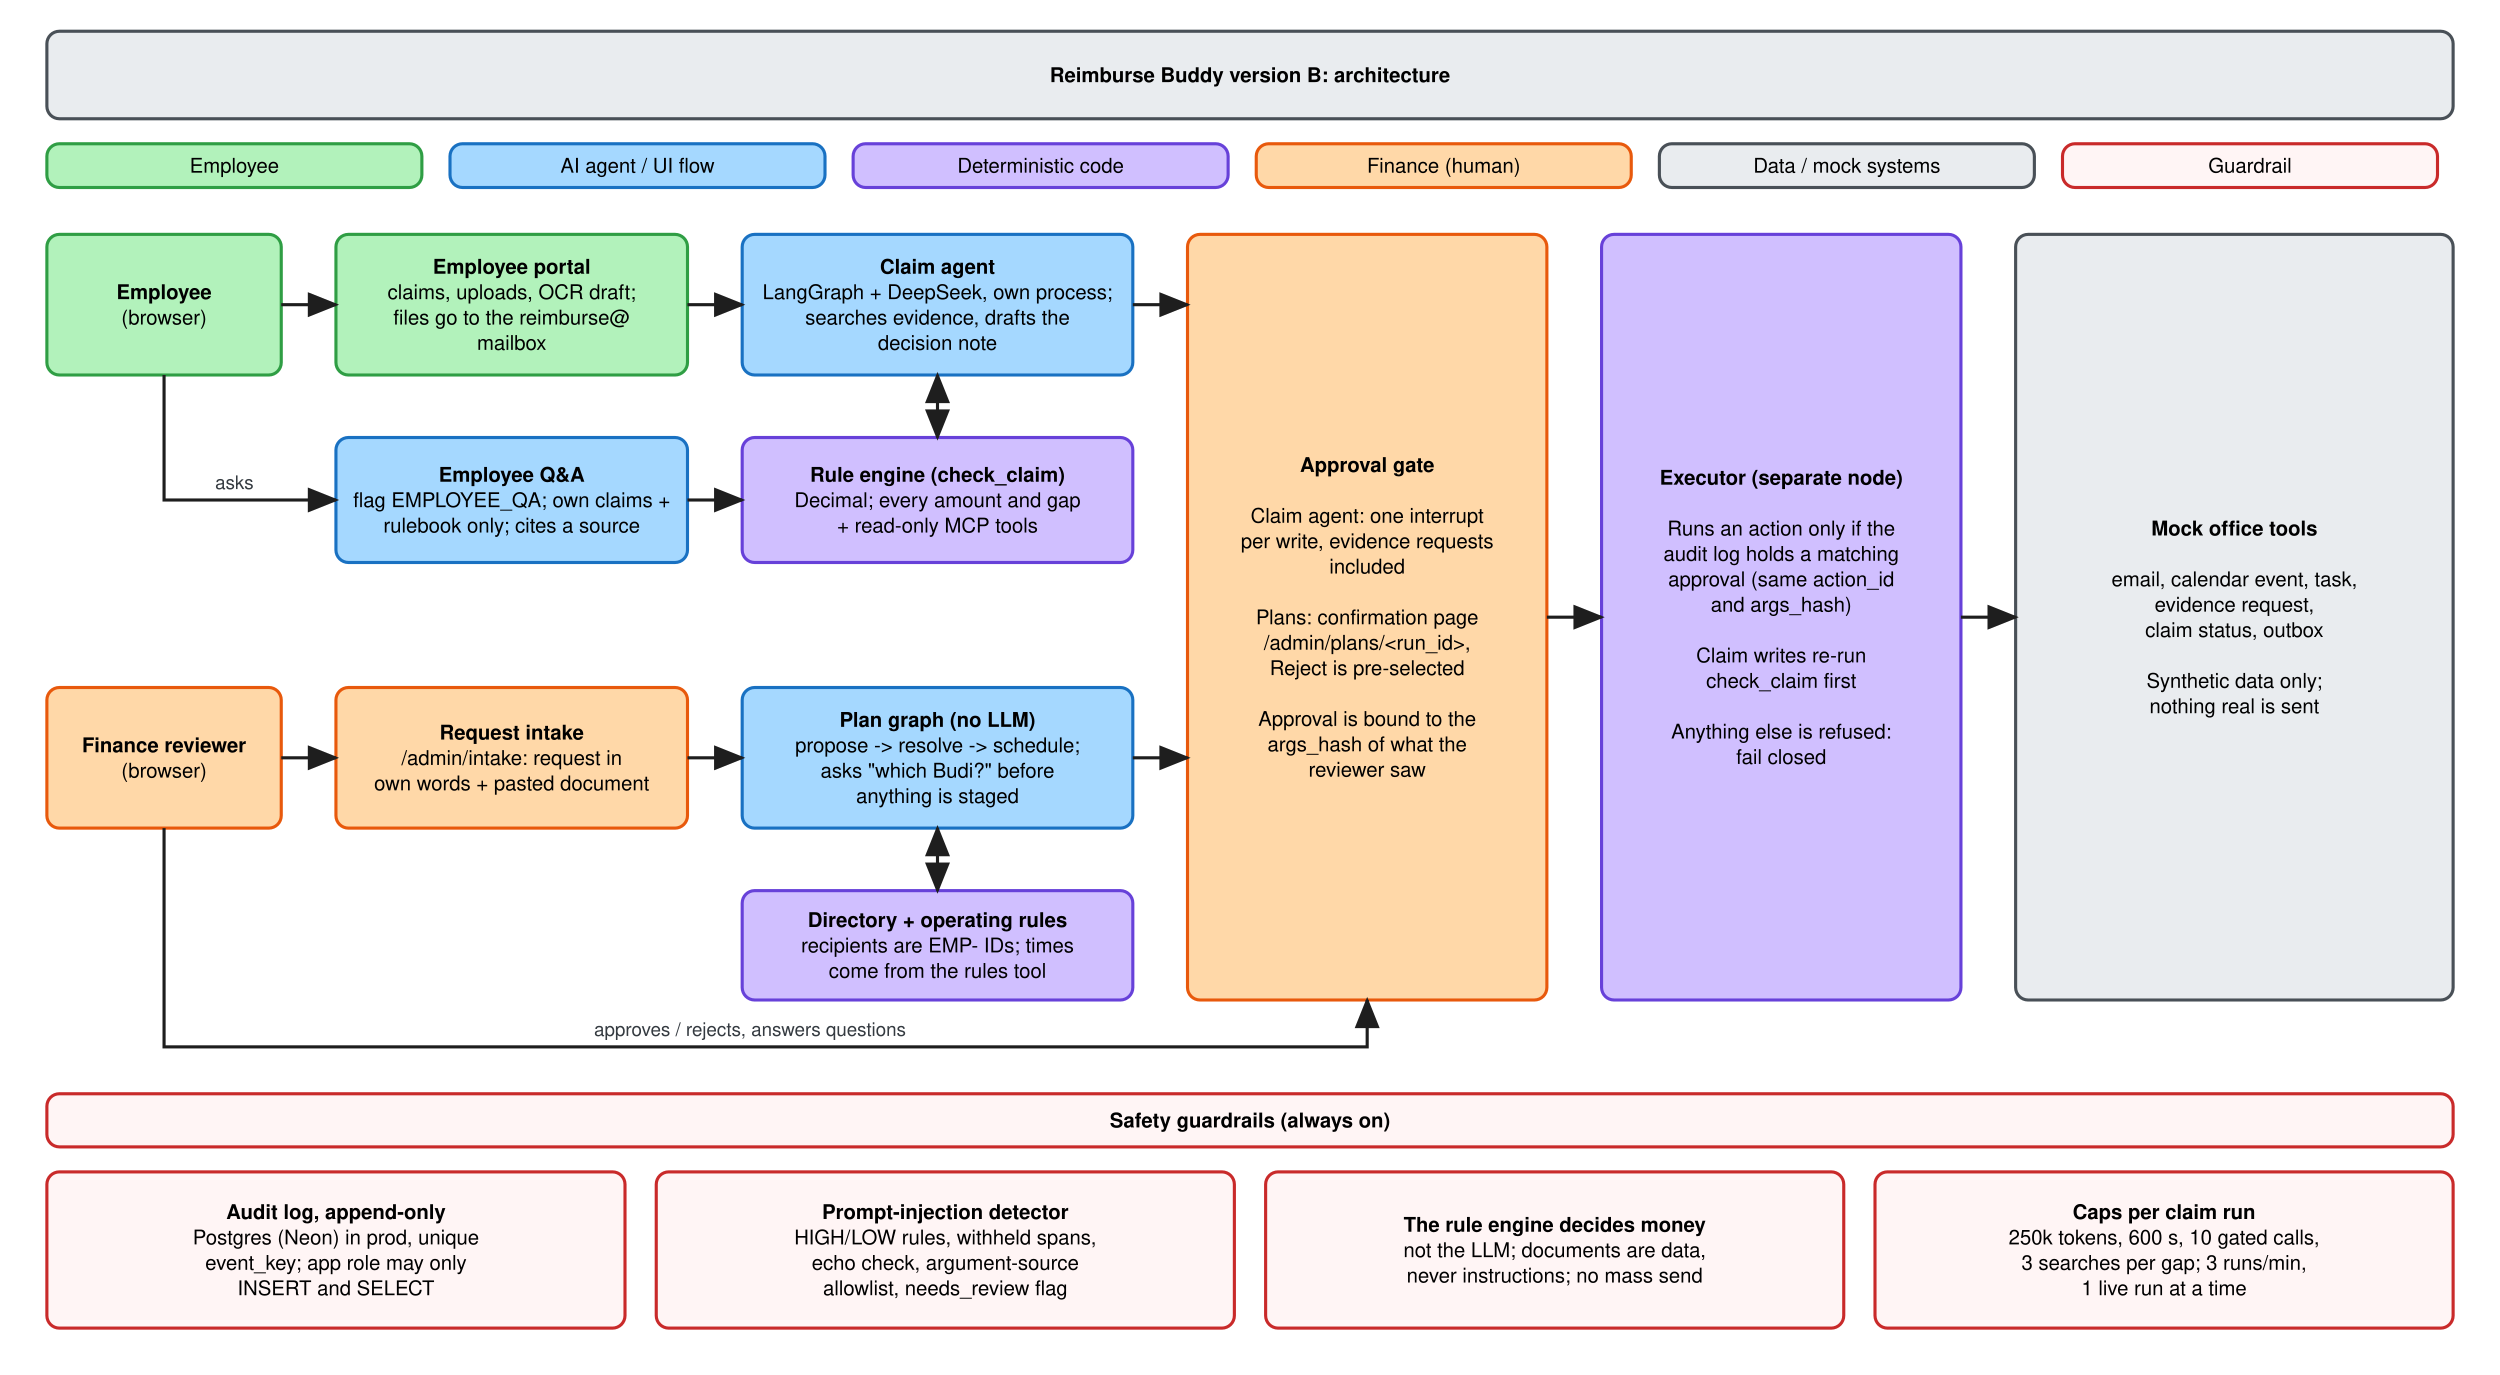
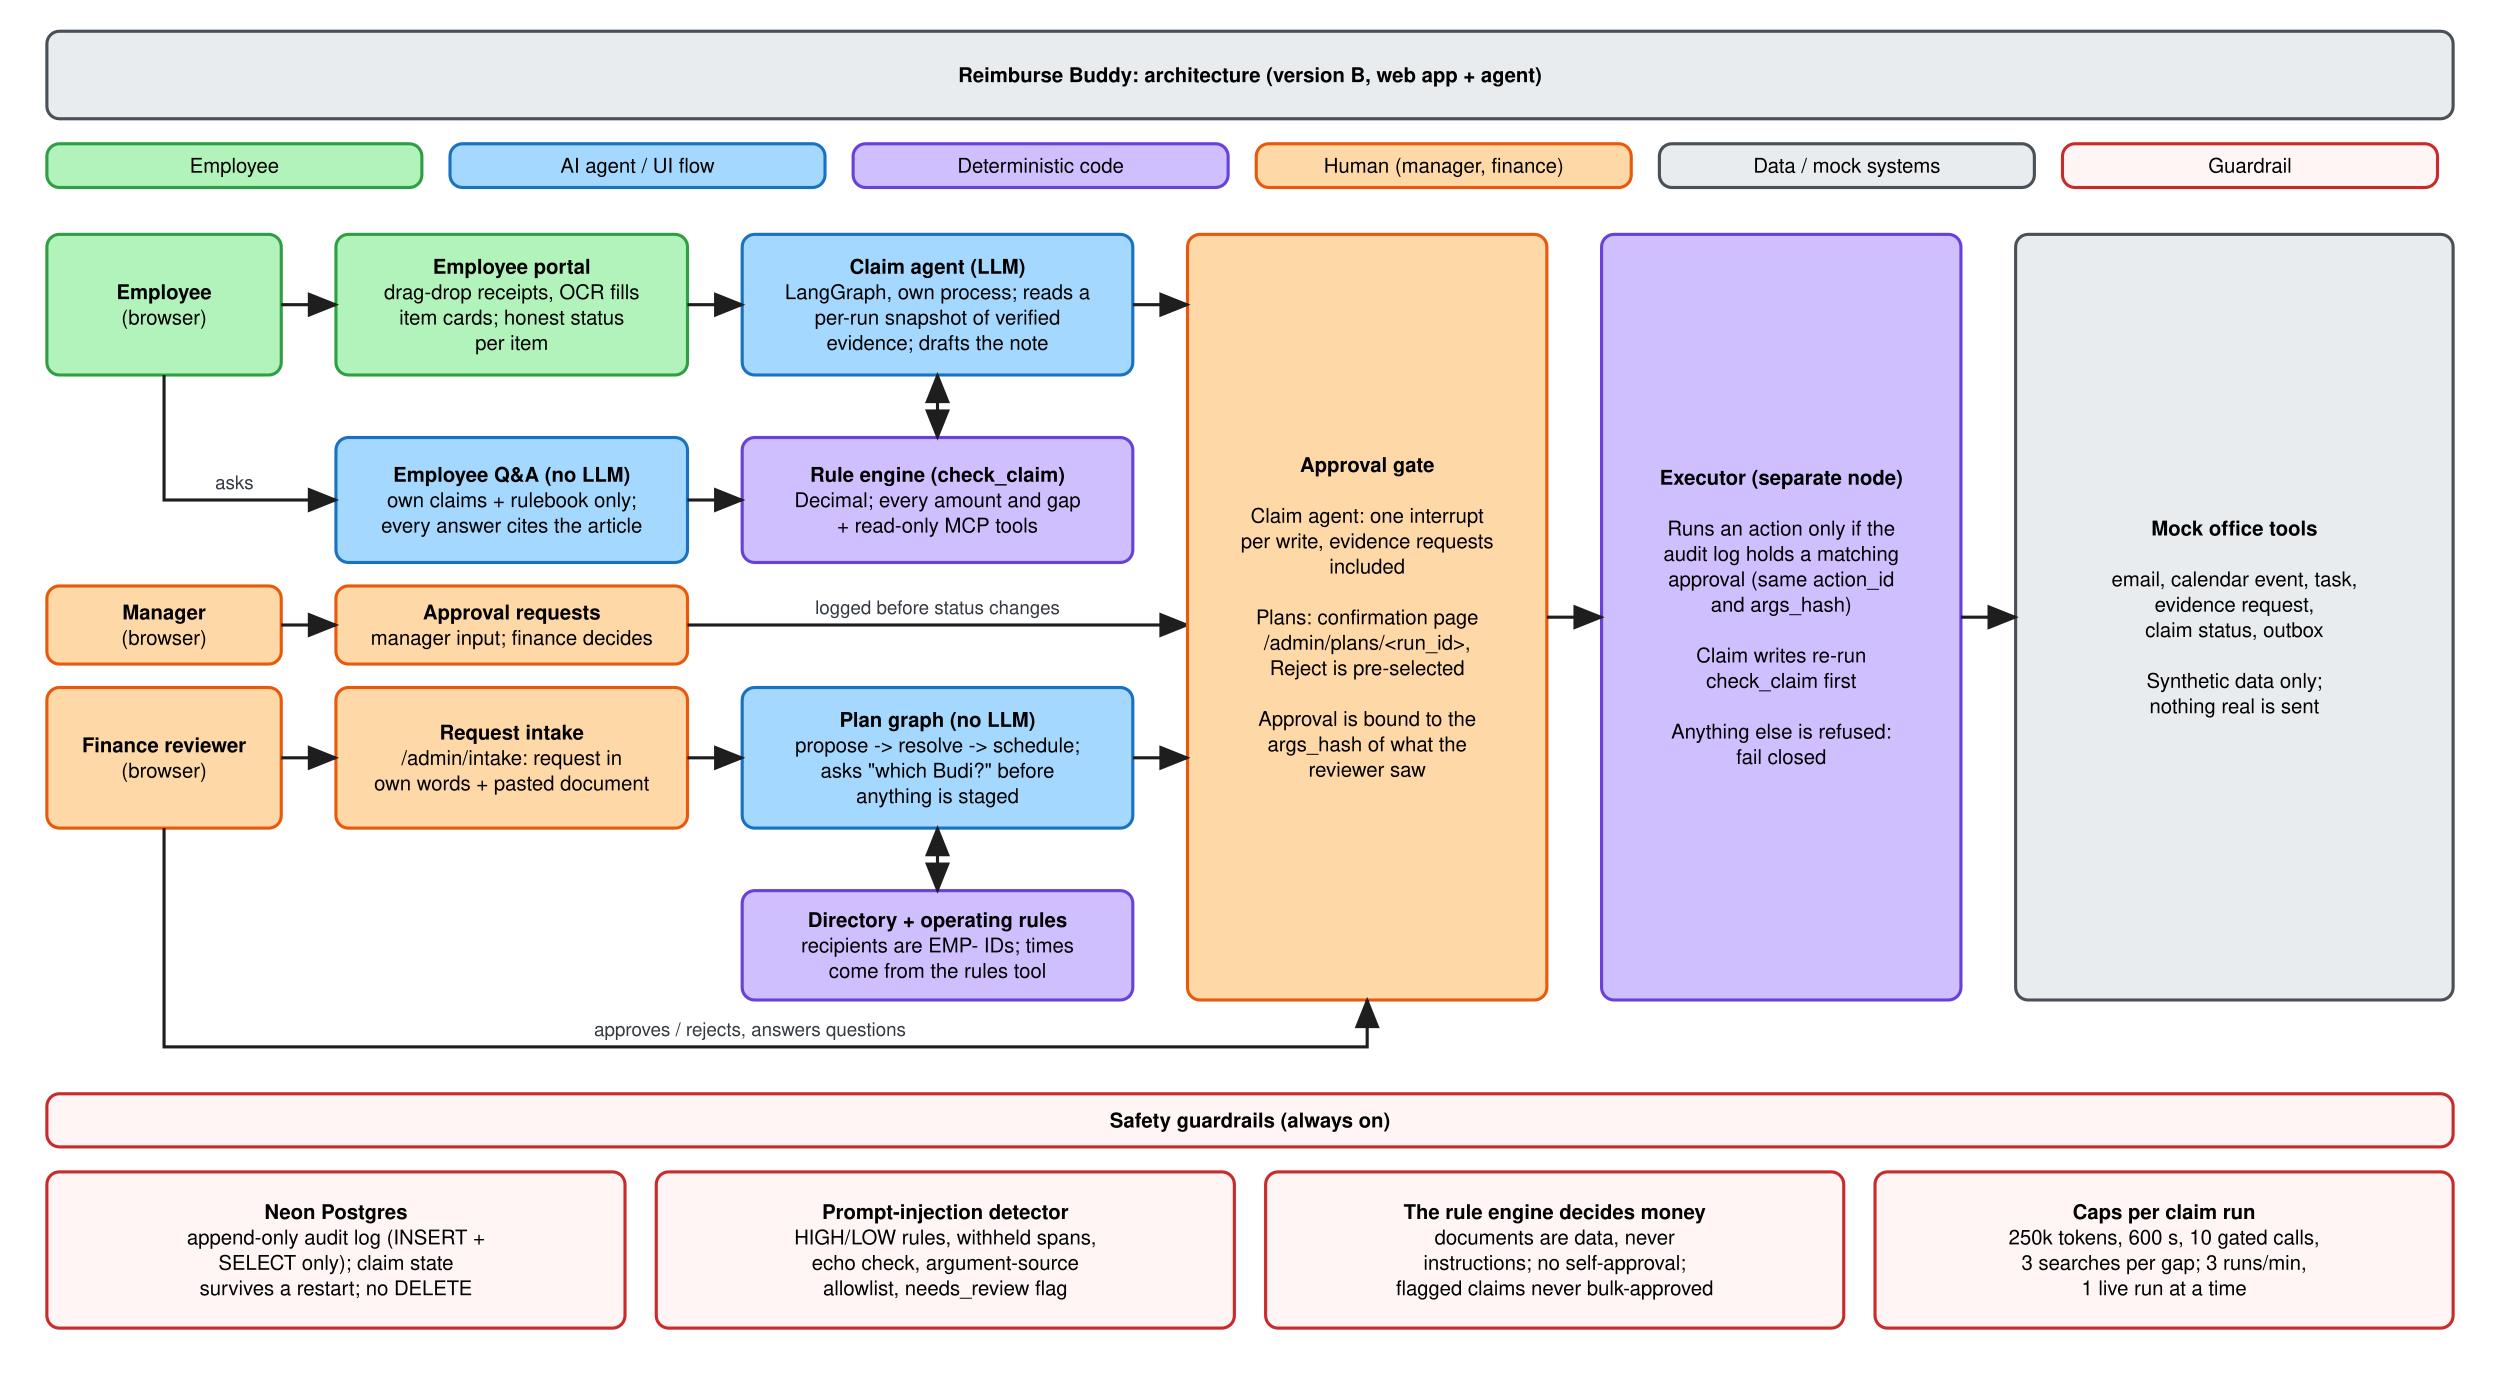
<svg xmlns="http://www.w3.org/2000/svg" width="1600" height="880" viewBox="0 0 1600 880" font-family="Helvetica,Arial,sans-serif">
  <rect width="100%" height="100%" fill="white" />
  <defs>
    <marker id="ah" markerWidth="10" markerHeight="8" refX="9" refY="4" orient="auto">
      <path d="M0,0 L10,4 L0,8z" fill="#1e1e1e" />
    </marker>
    <marker id="ahs" markerWidth="10" markerHeight="8" refX="1" refY="4" orient="auto">
      <path d="M10,0 L0,4 L10,8z" fill="#1e1e1e" />
    </marker>
  </defs>
  <rect x="30" y="20" width="1540" height="56" rx="8" fill="#e9ecef" stroke="#495057" stroke-width="2" />
-   <text x="800.0" y="52.55" font-size="13" text-anchor="middle" font-weight="bold">Reimburse Buddy version B: architecture</text>
+   <text x="800.0" y="52.55" font-size="13" text-anchor="middle" font-weight="bold">Reimburse Buddy: architecture (version B, web app + agent)</text>
  <rect x="30" y="92" width="240" height="28" rx="8" fill="#b2f2bb" stroke="#2f9e44" stroke-width="2" />
  <text x="150" y="110.5" font-size="13" text-anchor="middle">Employee</text>
  <rect x="288" y="92" width="240" height="28" rx="8" fill="#a5d8ff" stroke="#1971c2" stroke-width="2" />
  <text x="408" y="110.5" font-size="13" text-anchor="middle">AI agent / UI flow</text>
  <rect x="546" y="92" width="240" height="28" rx="8" fill="#d0bfff" stroke="#6741d9" stroke-width="2" />
  <text x="666" y="110.5" font-size="13" text-anchor="middle">Deterministic code</text>
  <rect x="804" y="92" width="240" height="28" rx="8" fill="#ffd8a8" stroke="#e8590c" stroke-width="2" />
-   <text x="924" y="110.5" font-size="13" text-anchor="middle">Finance (human)</text>
+   <text x="924" y="110.5" font-size="13" text-anchor="middle">Human (manager, finance)</text>
  <rect x="1062" y="92" width="240" height="28" rx="8" fill="#e9ecef" stroke="#495057" stroke-width="2" />
  <text x="1182" y="110.5" font-size="13" text-anchor="middle">Data / mock systems</text>
  <rect x="1320" y="92" width="240" height="28" rx="8" fill="#fff5f5" stroke="#c92a2a" stroke-width="2" />
  <text x="1440" y="110.5" font-size="13" text-anchor="middle">Guardrail</text>
  <rect x="30" y="150" width="150" height="90" rx="8" fill="#b2f2bb" stroke="#2f9e44" stroke-width="2" />
  <text x="105.0" y="191.43" font-size="13" text-anchor="middle" font-weight="bold">Employee</text>
  <text x="105.0" y="207.68" font-size="13" text-anchor="middle">(browser)</text>
  <rect x="215" y="150" width="225" height="90" rx="8" fill="#b2f2bb" stroke="#2f9e44" stroke-width="2" />
  <text x="327.5" y="175.18" font-size="13" text-anchor="middle" font-weight="bold">Employee portal</text>
-   <text x="327.5" y="191.43" font-size="13" text-anchor="middle">claims, uploads, OCR draft;</text>
-   <text x="327.5" y="207.68" font-size="13" text-anchor="middle">files go to the reimburse@</text>
-   <text x="327.5" y="223.93" font-size="13" text-anchor="middle">mailbox</text>
+   <text x="327.5" y="191.43" font-size="13" text-anchor="middle">drag-drop receipts, OCR fills</text>
+   <text x="327.5" y="207.68" font-size="13" text-anchor="middle">item cards; honest status</text>
+   <text x="327.5" y="223.93" font-size="13" text-anchor="middle">per item</text>
  <rect x="475" y="150" width="250" height="90" rx="8" fill="#a5d8ff" stroke="#1971c2" stroke-width="2" />
-   <text x="600.0" y="175.18" font-size="13" text-anchor="middle" font-weight="bold">Claim agent</text>
-   <text x="600.0" y="191.43" font-size="13" text-anchor="middle">LangGraph + DeepSeek, own process;</text>
-   <text x="600.0" y="207.68" font-size="13" text-anchor="middle">searches evidence, drafts the</text>
-   <text x="600.0" y="223.93" font-size="13" text-anchor="middle">decision note</text>
+   <text x="600.0" y="175.18" font-size="13" text-anchor="middle" font-weight="bold">Claim agent (LLM)</text>
+   <text x="600.0" y="191.43" font-size="13" text-anchor="middle">LangGraph, own process; reads a</text>
+   <text x="600.0" y="207.68" font-size="13" text-anchor="middle">per-run snapshot of verified</text>
+   <text x="600.0" y="223.93" font-size="13" text-anchor="middle">evidence; drafts the note</text>
  <rect x="215" y="280" width="225" height="80" rx="8" fill="#a5d8ff" stroke="#1971c2" stroke-width="2" />
-   <text x="327.5" y="308.30" font-size="13" text-anchor="middle" font-weight="bold">Employee Q&amp;A</text>
-   <text x="327.5" y="324.55" font-size="13" text-anchor="middle">flag EMPLOYEE_QA; own claims +</text>
-   <text x="327.5" y="340.80" font-size="13" text-anchor="middle">rulebook only; cites a source</text>
+   <text x="327.5" y="308.30" font-size="13" text-anchor="middle" font-weight="bold">Employee Q&amp;A (no LLM)</text>
+   <text x="327.5" y="324.55" font-size="13" text-anchor="middle">own claims + rulebook only;</text>
+   <text x="327.5" y="340.80" font-size="13" text-anchor="middle">every answer cites the article</text>
  <rect x="475" y="280" width="250" height="80" rx="8" fill="#d0bfff" stroke="#6741d9" stroke-width="2" />
  <text x="600.0" y="308.30" font-size="13" text-anchor="middle" font-weight="bold">Rule engine (check_claim)</text>
  <text x="600.0" y="324.55" font-size="13" text-anchor="middle">Decimal; every amount and gap</text>
  <text x="600.0" y="340.80" font-size="13" text-anchor="middle">+ read-only MCP tools</text>
+   <rect x="30" y="375" width="150" height="50" rx="8" fill="#ffd8a8" stroke="#e8590c" stroke-width="2" />
+   <text x="105.0" y="396.43" font-size="13" text-anchor="middle" font-weight="bold">Manager</text>
+   <text x="105.0" y="412.68" font-size="13" text-anchor="middle">(browser)</text>
+   <rect x="215" y="375" width="225" height="50" rx="8" fill="#ffd8a8" stroke="#e8590c" stroke-width="2" />
+   <text x="327.5" y="396.43" font-size="13" text-anchor="middle" font-weight="bold">Approval requests</text>
+   <text x="327.5" y="412.68" font-size="13" text-anchor="middle">manager input; finance decides</text>
+   <polyline points="180,400 215,400" fill="none" stroke="#1e1e1e" stroke-width="2" marker-end="url(#ah)" />
+   <polyline points="440,400 760,400" fill="none" stroke="#1e1e1e" stroke-width="2" marker-end="url(#ah)" />
+   <text x="600" y="393" font-size="12" text-anchor="middle" fill="#343a40">logged before status changes</text>
  <rect x="30" y="440" width="150" height="90" rx="8" fill="#ffd8a8" stroke="#e8590c" stroke-width="2" />
  <text x="105.0" y="481.43" font-size="13" text-anchor="middle" font-weight="bold">Finance reviewer</text>
  <text x="105.0" y="497.68" font-size="13" text-anchor="middle">(browser)</text>
  <rect x="215" y="440" width="225" height="90" rx="8" fill="#ffd8a8" stroke="#e8590c" stroke-width="2" />
  <text x="327.5" y="473.30" font-size="13" text-anchor="middle" font-weight="bold">Request intake</text>
  <text x="327.5" y="489.55" font-size="13" text-anchor="middle">/admin/intake: request in</text>
  <text x="327.5" y="505.80" font-size="13" text-anchor="middle">own words + pasted document</text>
  <rect x="475" y="440" width="250" height="90" rx="8" fill="#a5d8ff" stroke="#1971c2" stroke-width="2" />
  <text x="600.0" y="465.18" font-size="13" text-anchor="middle" font-weight="bold">Plan graph (no LLM)</text>
  <text x="600.0" y="481.43" font-size="13" text-anchor="middle">propose -&gt; resolve -&gt; schedule;</text>
  <text x="600.0" y="497.68" font-size="13" text-anchor="middle">asks "which Budi?" before</text>
  <text x="600.0" y="513.92" font-size="13" text-anchor="middle">anything is staged</text>
  <rect x="475" y="570" width="250" height="70" rx="8" fill="#d0bfff" stroke="#6741d9" stroke-width="2" />
  <text x="600.0" y="593.30" font-size="13" text-anchor="middle" font-weight="bold">Directory + operating rules</text>
  <text x="600.0" y="609.55" font-size="13" text-anchor="middle">recipients are EMP- IDs; times</text>
  <text x="600.0" y="625.80" font-size="13" text-anchor="middle">come from the rules tool</text>
  <rect x="760" y="150" width="230" height="490" rx="8" fill="#ffd8a8" stroke="#e8590c" stroke-width="2" />
  <text x="875.0" y="302.05" font-size="13" text-anchor="middle" font-weight="bold">Approval gate</text>
  <text x="875.0" y="318.30" font-size="13" text-anchor="middle" />
  <text x="875.0" y="334.55" font-size="13" text-anchor="middle">Claim agent: one interrupt</text>
  <text x="875.0" y="350.80" font-size="13" text-anchor="middle">per write, evidence requests</text>
  <text x="875.0" y="367.05" font-size="13" text-anchor="middle">included</text>
  <text x="875.0" y="383.30" font-size="13" text-anchor="middle" />
  <text x="875.0" y="399.55" font-size="13" text-anchor="middle">Plans: confirmation page</text>
  <text x="875.0" y="415.80" font-size="13" text-anchor="middle">/admin/plans/&lt;run_id&gt;,</text>
  <text x="875.0" y="432.05" font-size="13" text-anchor="middle">Reject is pre-selected</text>
  <text x="875.0" y="448.30" font-size="13" text-anchor="middle" />
  <text x="875.0" y="464.55" font-size="13" text-anchor="middle">Approval is bound to the</text>
  <text x="875.0" y="480.80" font-size="13" text-anchor="middle">args_hash of what the</text>
  <text x="875.0" y="497.05" font-size="13" text-anchor="middle">reviewer saw</text>
  <rect x="1025" y="150" width="230" height="490" rx="8" fill="#d0bfff" stroke="#6741d9" stroke-width="2" />
  <text x="1140.0" y="310.18" font-size="13" text-anchor="middle" font-weight="bold">Executor (separate node)</text>
  <text x="1140.0" y="326.43" font-size="13" text-anchor="middle" />
  <text x="1140.0" y="342.68" font-size="13" text-anchor="middle">Runs an action only if the</text>
  <text x="1140.0" y="358.93" font-size="13" text-anchor="middle">audit log holds a matching</text>
  <text x="1140.0" y="375.18" font-size="13" text-anchor="middle">approval (same action_id</text>
  <text x="1140.0" y="391.43" font-size="13" text-anchor="middle">and args_hash)</text>
  <text x="1140.0" y="407.68" font-size="13" text-anchor="middle" />
  <text x="1140.0" y="423.93" font-size="13" text-anchor="middle">Claim writes re-run</text>
  <text x="1140.0" y="440.18" font-size="13" text-anchor="middle">check_claim first</text>
  <text x="1140.0" y="456.43" font-size="13" text-anchor="middle" />
  <text x="1140.0" y="472.68" font-size="13" text-anchor="middle">Anything else is refused:</text>
  <text x="1140.0" y="488.93" font-size="13" text-anchor="middle">fail closed</text>
  <rect x="1290" y="150" width="280" height="490" rx="8" fill="#e9ecef" stroke="#495057" stroke-width="2" />
  <text x="1430.0" y="342.68" font-size="13" text-anchor="middle" font-weight="bold">Mock office tools</text>
  <text x="1430.0" y="358.93" font-size="13" text-anchor="middle" />
  <text x="1430.0" y="375.18" font-size="13" text-anchor="middle">email, calendar event, task,</text>
  <text x="1430.0" y="391.43" font-size="13" text-anchor="middle">evidence request,</text>
  <text x="1430.0" y="407.68" font-size="13" text-anchor="middle">claim status, outbox</text>
  <text x="1430.0" y="423.93" font-size="13" text-anchor="middle" />
  <text x="1430.0" y="440.18" font-size="13" text-anchor="middle">Synthetic data only;</text>
  <text x="1430.0" y="456.43" font-size="13" text-anchor="middle">nothing real is sent</text>
  <polyline points="180,195 215,195" fill="none" stroke="#1e1e1e" stroke-width="2" marker-end="url(#ah)" />
  <polyline points="105,240 105,320 215,320" fill="none" stroke="#1e1e1e" stroke-width="2" marker-end="url(#ah)" />
  <text x="150" y="313" font-size="12" text-anchor="middle" fill="#343a40">asks</text>
  <polyline points="440,195 475,195" fill="none" stroke="#1e1e1e" stroke-width="2" marker-end="url(#ah)" />
  <polyline points="440,320 475,320" fill="none" stroke="#1e1e1e" stroke-width="2" marker-end="url(#ah)" />
  <polyline points="600,240 600,280" fill="none" stroke="#1e1e1e" stroke-width="2" marker-end="url(#ah)" marker-start="url(#ahs)" />
  <polyline points="725,195 760,195" fill="none" stroke="#1e1e1e" stroke-width="2" marker-end="url(#ah)" />
  <polyline points="180,485 215,485" fill="none" stroke="#1e1e1e" stroke-width="2" marker-end="url(#ah)" />
  <polyline points="440,485 475,485" fill="none" stroke="#1e1e1e" stroke-width="2" marker-end="url(#ah)" />
  <polyline points="600,530 600,570" fill="none" stroke="#1e1e1e" stroke-width="2" marker-end="url(#ah)" marker-start="url(#ahs)" />
  <polyline points="725,485 760,485" fill="none" stroke="#1e1e1e" stroke-width="2" marker-end="url(#ah)" />
  <polyline points="105,530 105,670 875,670 875,640" fill="none" stroke="#1e1e1e" stroke-width="2" marker-end="url(#ah)" />
  <text x="480" y="663" font-size="12" text-anchor="middle" fill="#343a40">approves / rejects, answers questions</text>
  <polyline points="990,395 1025,395" fill="none" stroke="#1e1e1e" stroke-width="2" marker-end="url(#ah)" />
  <polyline points="1255,395 1290,395" fill="none" stroke="#1e1e1e" stroke-width="2" marker-end="url(#ah)" />
  <rect x="30" y="700" width="1540" height="34" rx="8" fill="#fff5f5" stroke="#c92a2a" stroke-width="2" />
  <text x="800.0" y="721.55" font-size="13" text-anchor="middle" font-weight="bold">Safety guardrails (always on)</text>
  <rect x="30.0" y="750" width="370.0" height="100" rx="8" fill="#fff5f5" stroke="#c92a2a" stroke-width="2" />
-   <text x="215.0" y="780.17" font-size="13" text-anchor="middle" font-weight="bold">Audit log, append-only</text>
-   <text x="215.0" y="796.42" font-size="13" text-anchor="middle">Postgres (Neon) in prod, unique</text>
-   <text x="215.0" y="812.67" font-size="13" text-anchor="middle">event_key; app role may only</text>
-   <text x="215.0" y="828.92" font-size="13" text-anchor="middle">INSERT and SELECT</text>
+   <text x="215.0" y="780.17" font-size="13" text-anchor="middle" font-weight="bold">Neon Postgres</text>
+   <text x="215.0" y="796.42" font-size="13" text-anchor="middle">append-only audit log (INSERT +</text>
+   <text x="215.0" y="812.67" font-size="13" text-anchor="middle">SELECT only); claim state</text>
+   <text x="215.0" y="828.92" font-size="13" text-anchor="middle">survives a restart; no DELETE</text>
  <rect x="420.0" y="750" width="370.0" height="100" rx="8" fill="#fff5f5" stroke="#c92a2a" stroke-width="2" />
  <text x="605.0" y="780.17" font-size="13" text-anchor="middle" font-weight="bold">Prompt-injection detector</text>
  <text x="605.0" y="796.42" font-size="13" text-anchor="middle">HIGH/LOW rules, withheld spans,</text>
  <text x="605.0" y="812.67" font-size="13" text-anchor="middle">echo check, argument-source</text>
  <text x="605.0" y="828.92" font-size="13" text-anchor="middle">allowlist, needs_review flag</text>
  <rect x="810.0" y="750" width="370.0" height="100" rx="8" fill="#fff5f5" stroke="#c92a2a" stroke-width="2" />
-   <text x="995.0" y="788.30" font-size="13" text-anchor="middle" font-weight="bold">The rule engine decides money</text>
-   <text x="995.0" y="804.55" font-size="13" text-anchor="middle">not the LLM; documents are data,</text>
-   <text x="995.0" y="820.80" font-size="13" text-anchor="middle">never instructions; no mass send</text>
+   <text x="995.0" y="780.17" font-size="13" text-anchor="middle" font-weight="bold">The rule engine decides money</text>
+   <text x="995.0" y="796.42" font-size="13" text-anchor="middle">documents are data, never</text>
+   <text x="995.0" y="812.67" font-size="13" text-anchor="middle">instructions; no self-approval;</text>
+   <text x="995.0" y="828.92" font-size="13" text-anchor="middle">flagged claims never bulk-approved</text>
  <rect x="1200.0" y="750" width="370.0" height="100" rx="8" fill="#fff5f5" stroke="#c92a2a" stroke-width="2" />
  <text x="1385.0" y="780.17" font-size="13" text-anchor="middle" font-weight="bold">Caps per claim run</text>
  <text x="1385.0" y="796.42" font-size="13" text-anchor="middle">250k tokens, 600 s, 10 gated calls,</text>
  <text x="1385.0" y="812.67" font-size="13" text-anchor="middle">3 searches per gap; 3 runs/min,</text>
  <text x="1385.0" y="828.92" font-size="13" text-anchor="middle">1 live run at a time</text>
</svg>
